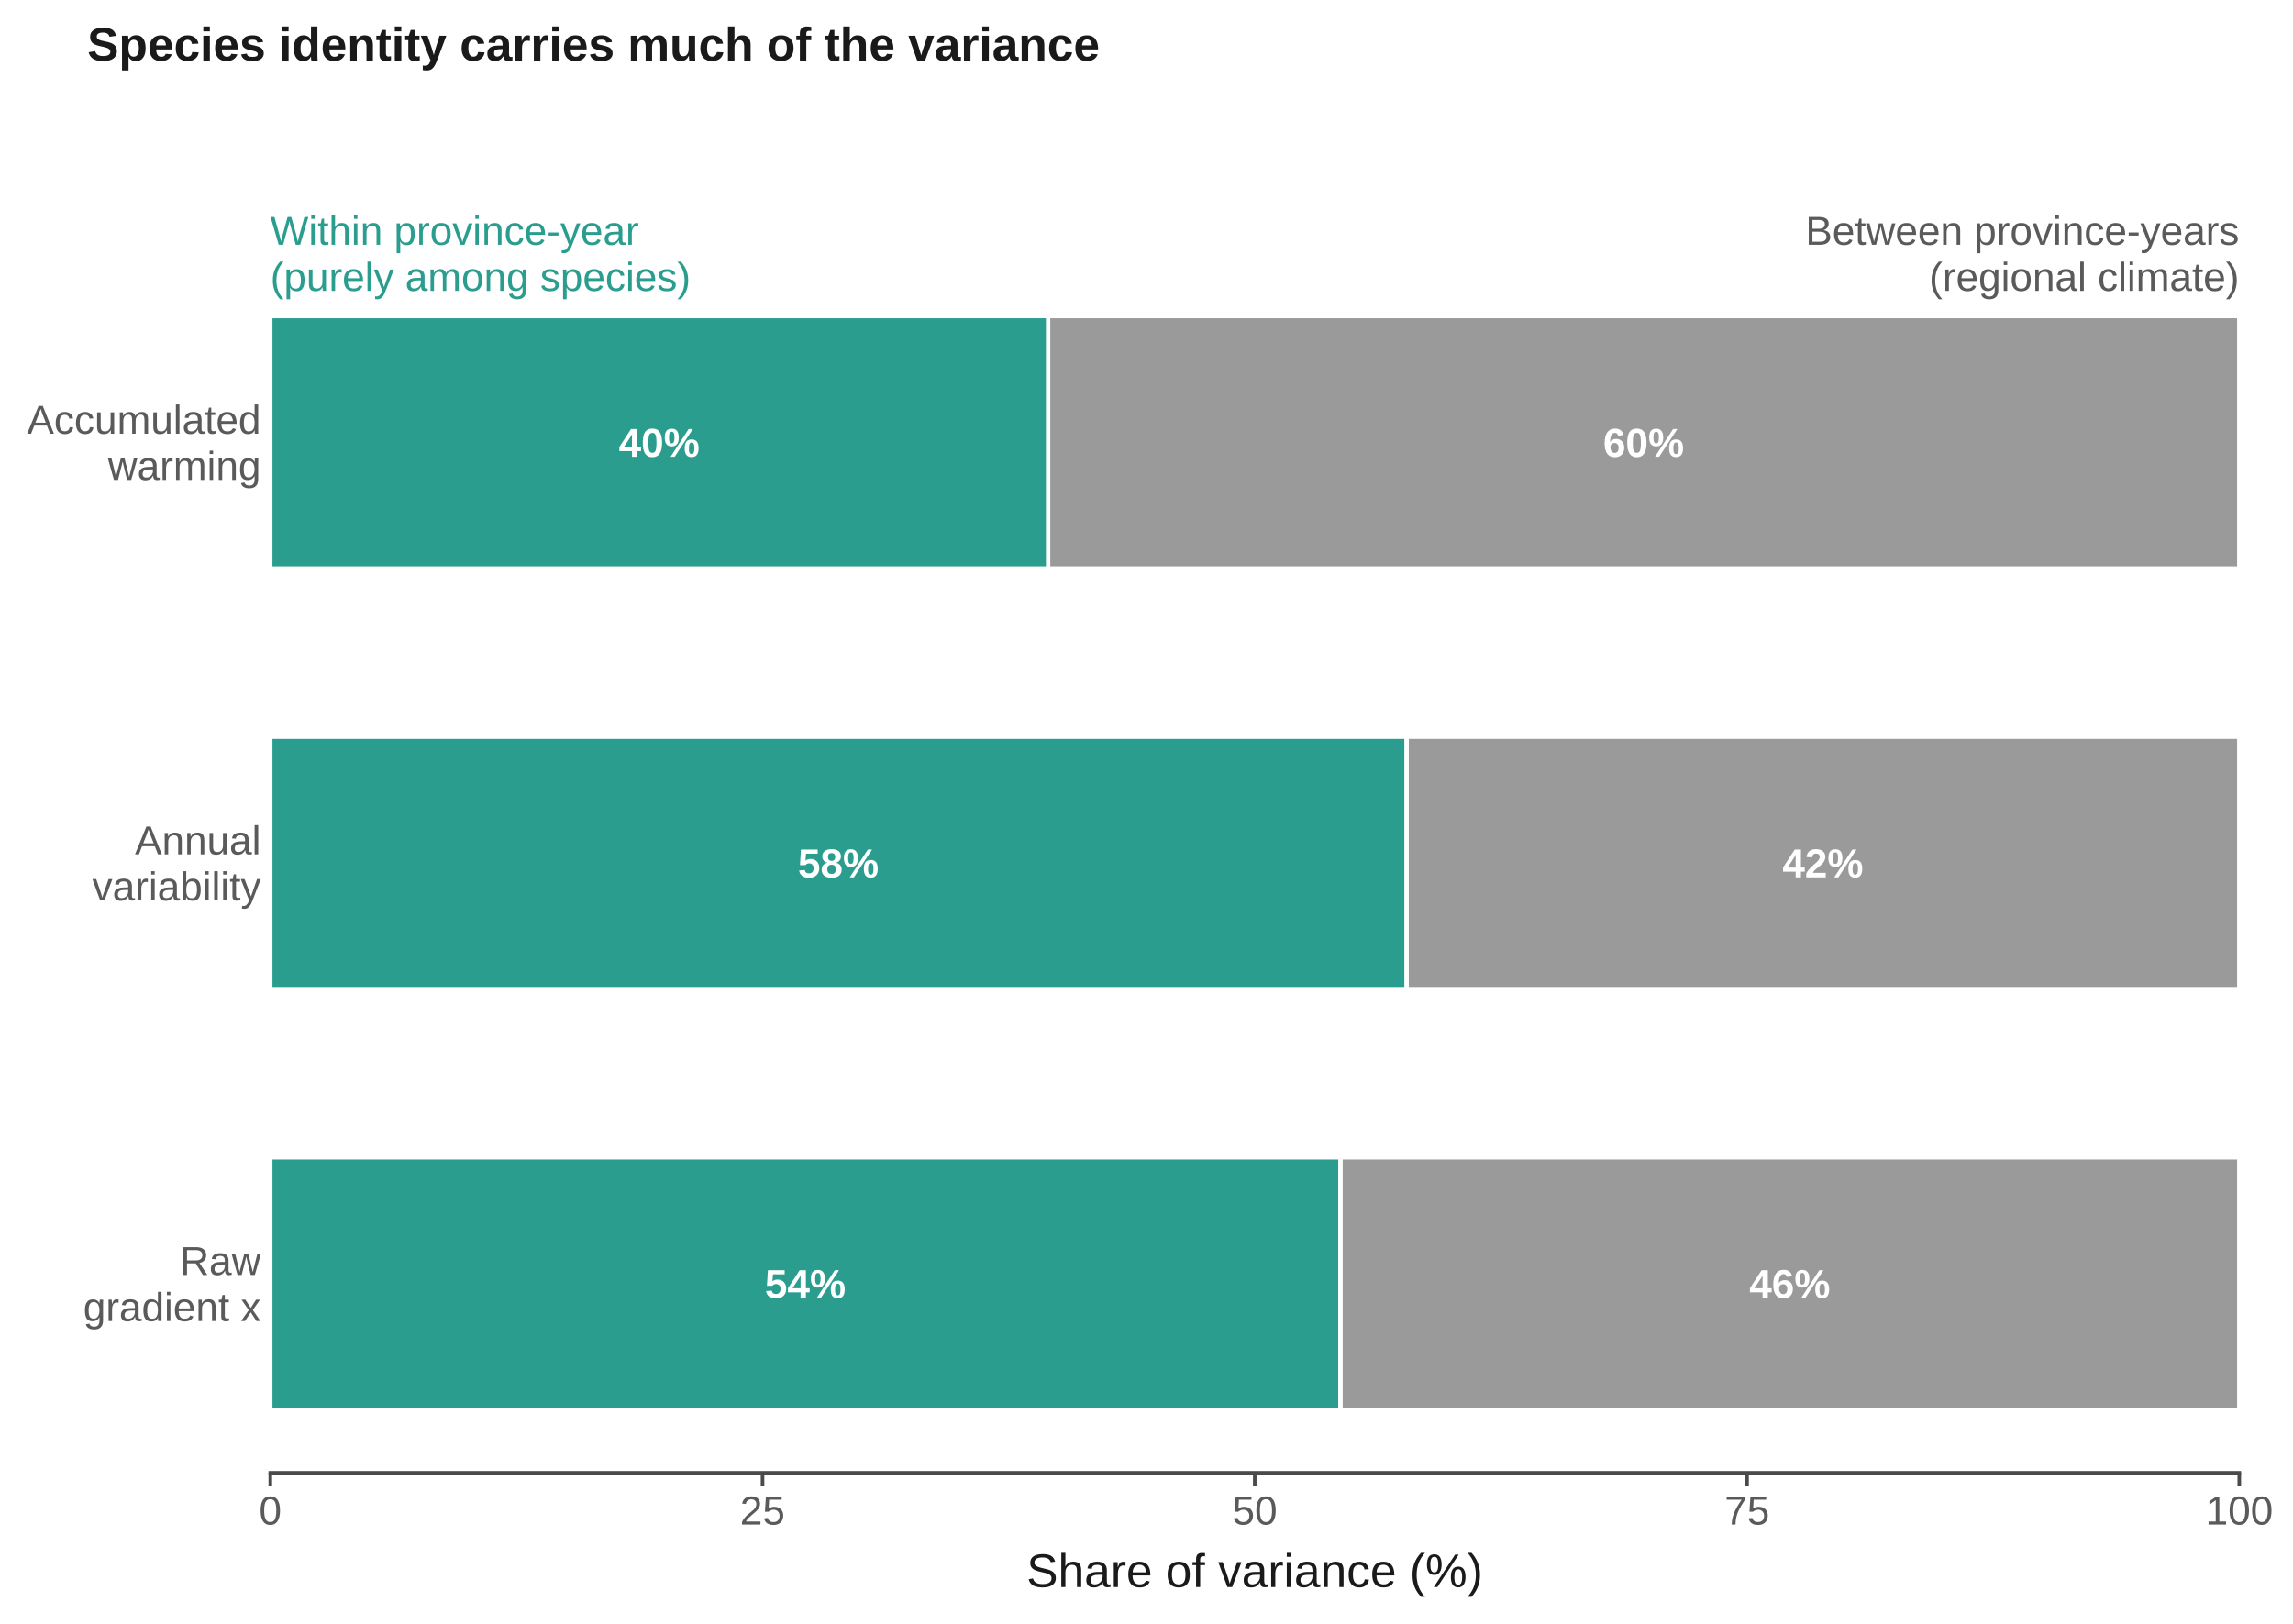
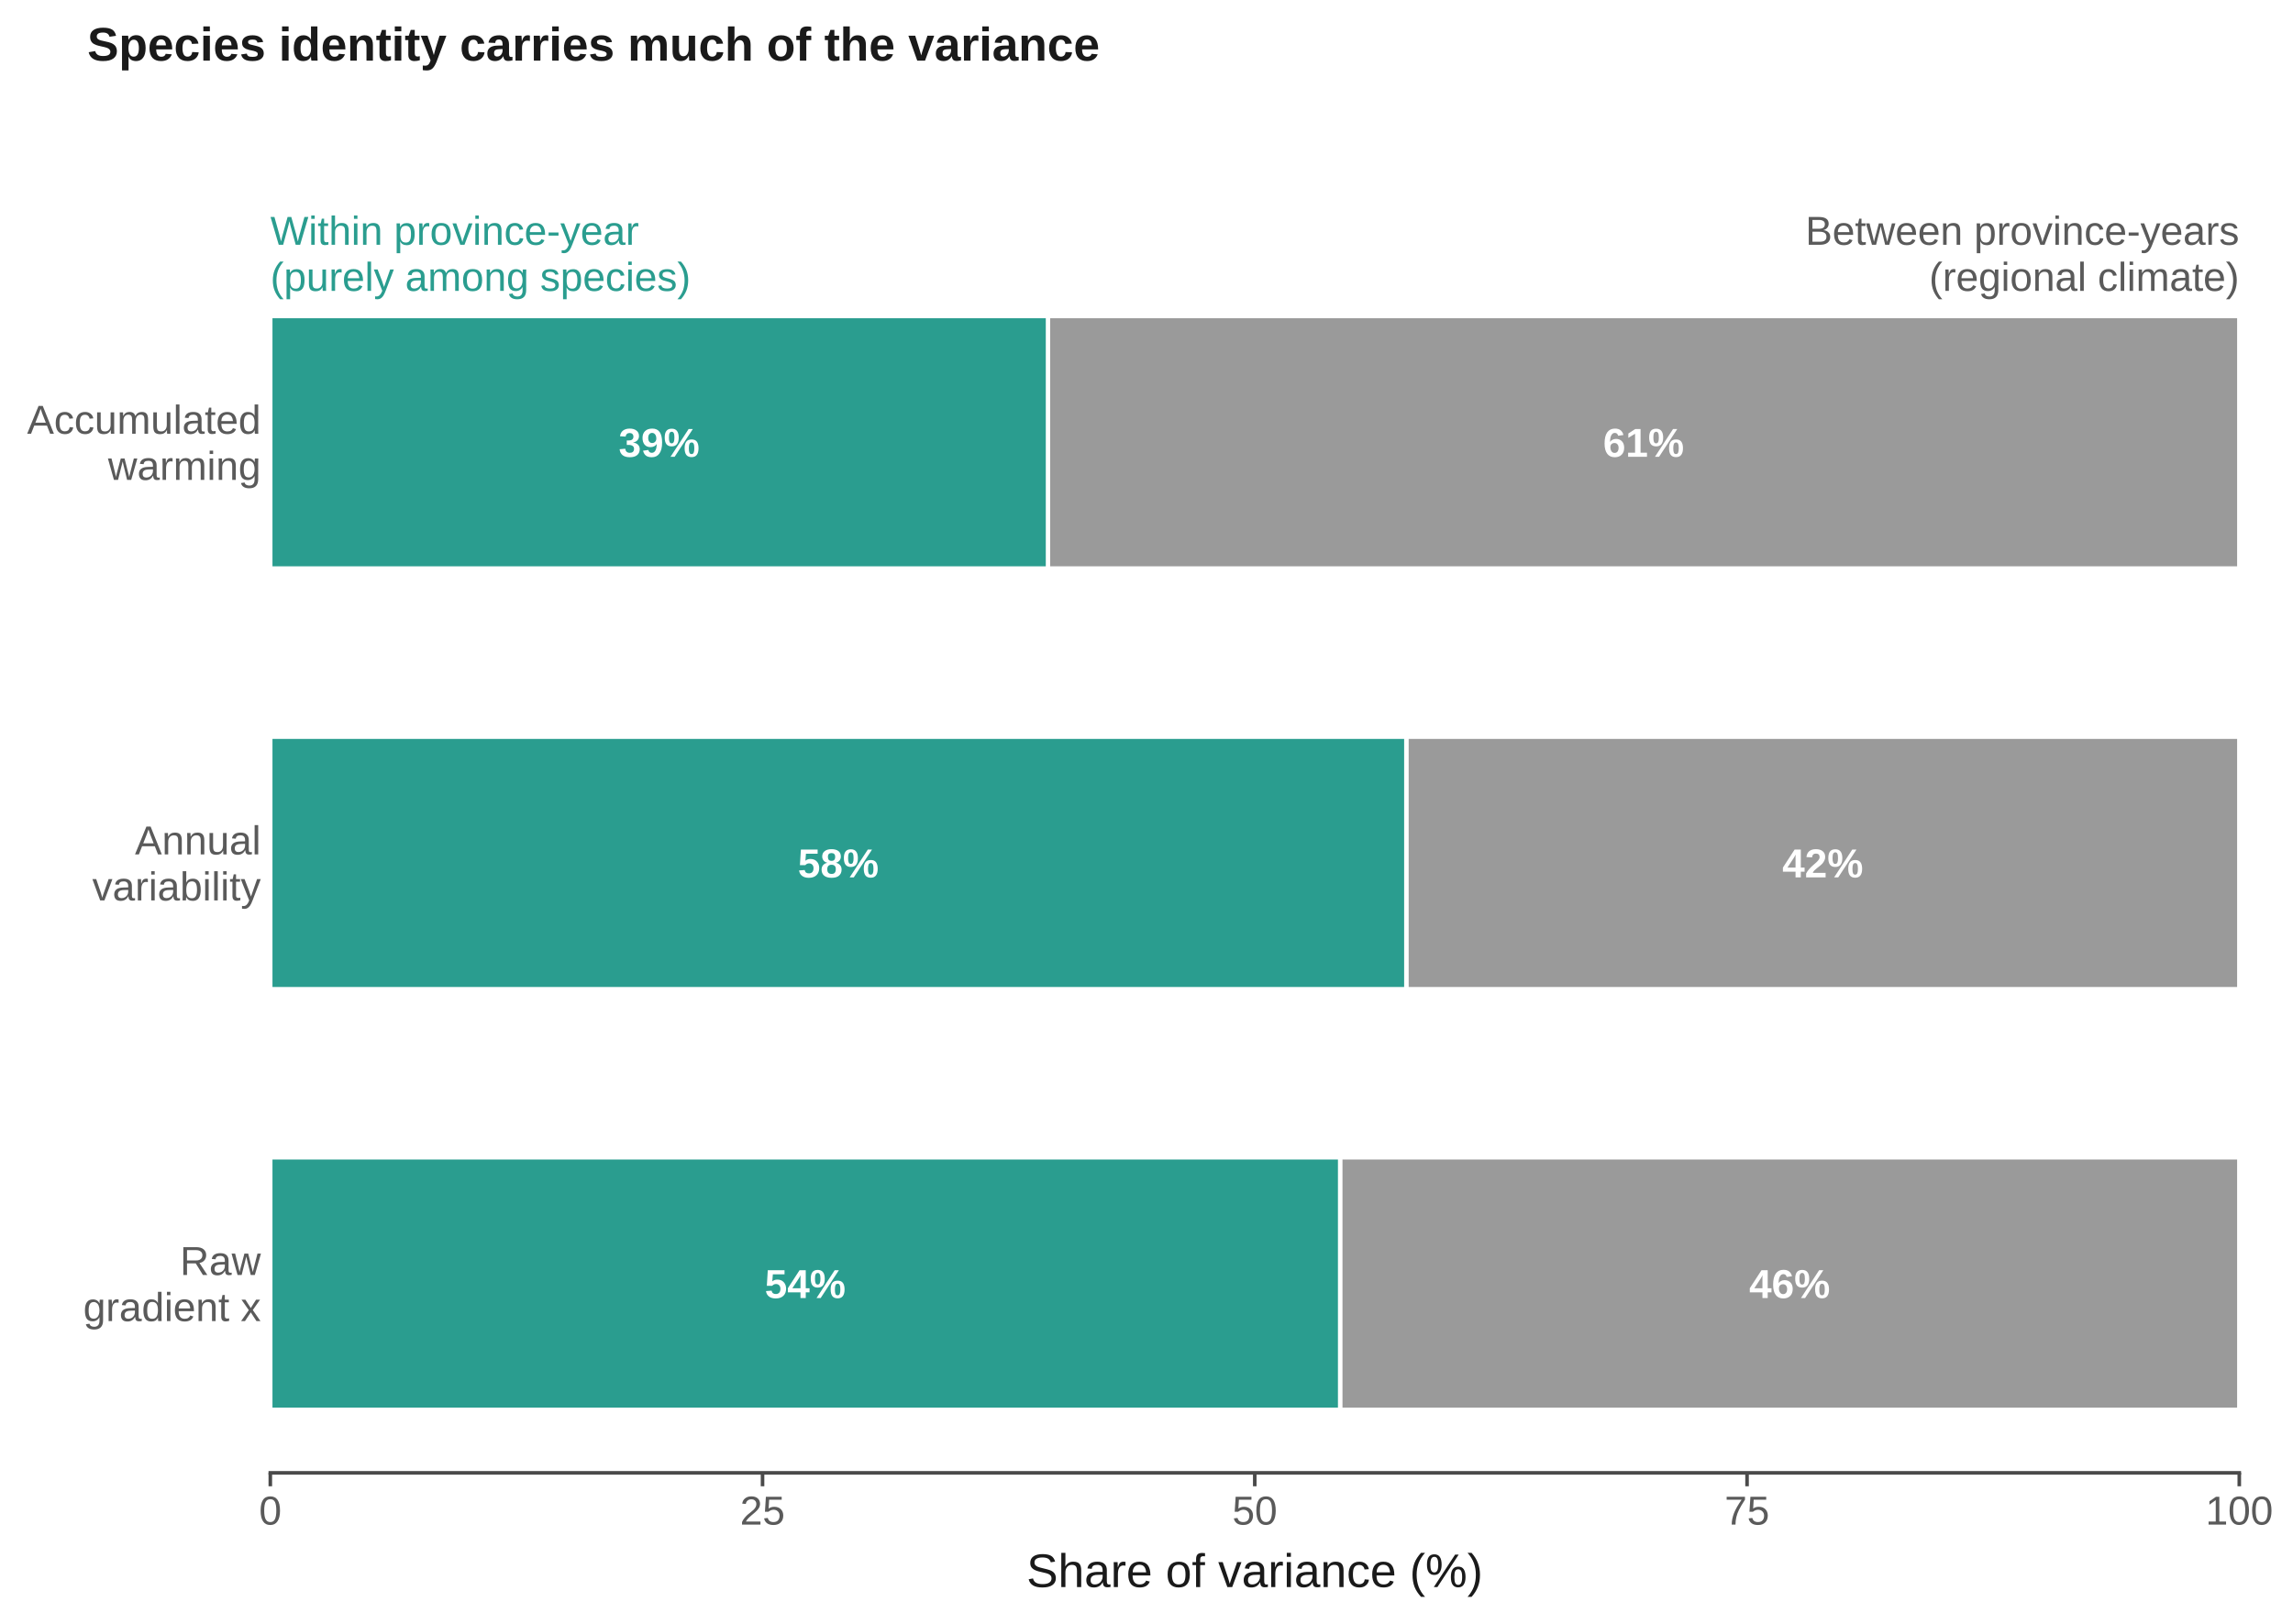
<svg xmlns="http://www.w3.org/2000/svg" width="340.16pt" height="240.94pt" viewBox="0 0 340.16 240.94">
  <g class="svglite">
    <defs>
      <style type="text/css">
    .svglite line, .svglite polyline, .svglite polygon, .svglite path, .svglite rect, .svglite circle {
      fill: none;
      stroke: #000000;
      stroke-linecap: round;
      stroke-linejoin: round;
      stroke-miterlimit: 10.00;
    }
    .svglite text {
      white-space: pre;
    }
    .svglite g.glyphgroup path {
      fill: inherit;
      stroke: none;
    }
  </style>
    </defs>
    <rect width="100%" height="100%" style="stroke: none; fill: #FFFFFF;" />
    <defs>
      <clipPath id="cpMC4wMHwzNDAuMTZ8MC4wMHwyNDAuOTQ=">
        <rect x="0.00" y="0.00" width="340.16" height="240.94" />
      </clipPath>
    </defs>
    <g clip-path="url(#cpMC4wMHwzNDAuMTZ8MC4wMHwyNDAuOTQ=)">
      <rect x="0.00" y="0.00" width="340.16" height="240.94" style="stroke-width: 0.68; stroke: #FFFFFF; fill: #FFFFFF;" />
      <rect x="40.10" y="14.45" width="292.09" height="204.09" style="stroke-width: 0.68; stroke: none; fill: #FFFFFF;" />
-       <rect x="198.84" y="171.73" width="133.35" height="37.45" style="stroke-width: 0.64; stroke: #FFFFFF; stroke-linecap: butt; stroke-linejoin: miter; fill: #9A9A9A;" />
-       <rect x="40.10" y="171.73" width="158.74" height="37.45" style="stroke-width: 0.64; stroke: #FFFFFF; stroke-linecap: butt; stroke-linejoin: miter; fill: #2A9D8F;" />
-       <rect x="155.48" y="46.90" width="176.71" height="37.45" style="stroke-width: 0.64; stroke: #FFFFFF; stroke-linecap: butt; stroke-linejoin: miter; fill: #9A9A9A;" />
-       <rect x="40.10" y="46.90" width="115.38" height="37.45" style="stroke-width: 0.64; stroke: #FFFFFF; stroke-linecap: butt; stroke-linejoin: miter; fill: #2A9D8F;" />
-       <rect x="208.65" y="109.32" width="123.54" height="37.45" style="stroke-width: 0.64; stroke: #FFFFFF; stroke-linecap: butt; stroke-linejoin: miter; fill: #9A9A9A;" />
-       <rect x="40.10" y="109.32" width="168.55" height="37.45" style="stroke-width: 0.64; stroke: #FFFFFF; stroke-linecap: butt; stroke-linejoin: miter; fill: #2A9D8F;" />
-       <text x="265.51" y="192.60" text-anchor="middle" style="font-size: 6.00px; font-weight: bold;fill: #FFFFFF; font-family: &quot;Arial&quot;;" textLength="12.02px" lengthAdjust="spacingAndGlyphs">46%</text>
-       <text x="119.47" y="192.60" text-anchor="middle" style="font-size: 6.00px; font-weight: bold;fill: #FFFFFF; font-family: &quot;Arial&quot;;" textLength="12.02px" lengthAdjust="spacingAndGlyphs">54%</text>
-       <text x="243.83" y="67.78" text-anchor="middle" style="font-size: 6.00px; font-weight: bold;fill: #FFFFFF; font-family: &quot;Arial&quot;;" textLength="12.02px" lengthAdjust="spacingAndGlyphs">60%</text>
-       <text x="97.79" y="67.78" text-anchor="middle" style="font-size: 6.00px; font-weight: bold;fill: #FFFFFF; font-family: &quot;Arial&quot;;" textLength="12.02px" lengthAdjust="spacingAndGlyphs">40%</text>
-       <text x="270.42" y="130.19" text-anchor="middle" style="font-size: 6.00px; font-weight: bold;fill: #FFFFFF; font-family: &quot;Arial&quot;;" textLength="12.02px" lengthAdjust="spacingAndGlyphs">42%</text>
-       <text x="124.37" y="130.19" text-anchor="middle" style="font-size: 6.00px; font-weight: bold;fill: #FFFFFF; font-family: &quot;Arial&quot;;" textLength="12.02px" lengthAdjust="spacingAndGlyphs">58%</text>
+       <rect x="198.80" y="171.73" width="133.39" height="37.45" style="stroke-width: 0.64; stroke: #FFFFFF; stroke-linecap: butt; stroke-linejoin: miter; fill: #9A9A9A;" />
+       <rect x="40.10" y="171.73" width="158.70" height="37.45" style="stroke-width: 0.64; stroke: #FFFFFF; stroke-linecap: butt; stroke-linejoin: miter; fill: #2A9D8F;" />
+       <rect x="155.46" y="46.90" width="176.73" height="37.45" style="stroke-width: 0.64; stroke: #FFFFFF; stroke-linecap: butt; stroke-linejoin: miter; fill: #9A9A9A;" />
+       <rect x="40.10" y="46.90" width="115.36" height="37.45" style="stroke-width: 0.64; stroke: #FFFFFF; stroke-linecap: butt; stroke-linejoin: miter; fill: #2A9D8F;" />
+       <rect x="208.62" y="109.32" width="123.57" height="37.45" style="stroke-width: 0.64; stroke: #FFFFFF; stroke-linecap: butt; stroke-linejoin: miter; fill: #9A9A9A;" />
+       <rect x="40.10" y="109.32" width="168.52" height="37.45" style="stroke-width: 0.64; stroke: #FFFFFF; stroke-linecap: butt; stroke-linejoin: miter; fill: #2A9D8F;" />
+       <text x="265.49" y="192.60" text-anchor="middle" style="font-size: 6.00px; font-weight: bold;fill: #FFFFFF; font-family: &quot;Arial&quot;;" textLength="12.02px" lengthAdjust="spacingAndGlyphs">46%</text>
+       <text x="119.45" y="192.60" text-anchor="middle" style="font-size: 6.00px; font-weight: bold;fill: #FFFFFF; font-family: &quot;Arial&quot;;" textLength="12.02px" lengthAdjust="spacingAndGlyphs">54%</text>
+       <text x="243.82" y="67.78" text-anchor="middle" style="font-size: 6.00px; font-weight: bold;fill: #FFFFFF; font-family: &quot;Arial&quot;;" textLength="12.02px" lengthAdjust="spacingAndGlyphs">61%</text>
+       <text x="97.78" y="67.78" text-anchor="middle" style="font-size: 6.00px; font-weight: bold;fill: #FFFFFF; font-family: &quot;Arial&quot;;" textLength="12.02px" lengthAdjust="spacingAndGlyphs">39%</text>
+       <text x="270.40" y="130.19" text-anchor="middle" style="font-size: 6.00px; font-weight: bold;fill: #FFFFFF; font-family: &quot;Arial&quot;;" textLength="12.02px" lengthAdjust="spacingAndGlyphs">42%</text>
+       <text x="124.36" y="130.19" text-anchor="middle" style="font-size: 6.00px; font-weight: bold;fill: #FFFFFF; font-family: &quot;Arial&quot;;" textLength="12.02px" lengthAdjust="spacingAndGlyphs">58%</text>
      <text x="40.10" y="36.32" style="font-size: 6.00px;fill: #2A9D8F; font-family: &quot;Arial&quot;;" textLength="54.73px" lengthAdjust="spacingAndGlyphs">Within province-year</text>
      <text x="40.10" y="43.16" style="font-size: 6.00px;fill: #2A9D8F; font-family: &quot;Arial&quot;;" textLength="62.44px" lengthAdjust="spacingAndGlyphs">(purely among species)</text>
      <text x="332.19" y="36.32" text-anchor="end" style="font-size: 6.00px;fill: #5A5A5A; font-family: &quot;Arial&quot;;" textLength="64.44px" lengthAdjust="spacingAndGlyphs">Between province-years</text>
      <text x="332.19" y="43.16" text-anchor="end" style="font-size: 6.00px;fill: #5A5A5A; font-family: &quot;Arial&quot;;" textLength="46.06px" lengthAdjust="spacingAndGlyphs">(regional climate)</text>
      <text x="38.70" y="189.18" text-anchor="end" style="font-size: 6.00px;fill: #5A5A5A; font-family: &quot;Arial&quot;;" textLength="12.00px" lengthAdjust="spacingAndGlyphs">Raw</text>
      <text x="38.70" y="196.02" text-anchor="end" style="font-size: 6.00px;fill: #5A5A5A; font-family: &quot;Arial&quot;;" textLength="26.39px" lengthAdjust="spacingAndGlyphs">gradient x</text>
      <text x="38.70" y="126.77" text-anchor="end" style="font-size: 6.00px;fill: #5A5A5A; font-family: &quot;Arial&quot;;" textLength="18.70px" lengthAdjust="spacingAndGlyphs">Annual</text>
      <text x="38.70" y="133.61" text-anchor="end" style="font-size: 6.00px;fill: #5A5A5A; font-family: &quot;Arial&quot;;" textLength="25.02px" lengthAdjust="spacingAndGlyphs">variability</text>
      <text x="38.70" y="64.36" text-anchor="end" style="font-size: 6.00px;fill: #5A5A5A; font-family: &quot;Arial&quot;;" textLength="34.72px" lengthAdjust="spacingAndGlyphs">Accumulated</text>
      <text x="38.70" y="71.20" text-anchor="end" style="font-size: 6.00px;fill: #5A5A5A; font-family: &quot;Arial&quot;;" textLength="22.69px" lengthAdjust="spacingAndGlyphs">warming</text>
      <polyline points="40.10,218.54 332.19,218.54 " style="stroke-width: 0.53; stroke: #4A4A4A; stroke-linecap: square;" />
      <polyline points="40.10,220.53 40.10,218.54 " style="stroke-width: 0.53; stroke: #4A4A4A; stroke-linecap: butt;" />
      <polyline points="113.12,220.53 113.12,218.54 " style="stroke-width: 0.53; stroke: #4A4A4A; stroke-linecap: butt;" />
      <polyline points="186.14,220.53 186.14,218.54 " style="stroke-width: 0.53; stroke: #4A4A4A; stroke-linecap: butt;" />
      <polyline points="259.17,220.53 259.17,218.54 " style="stroke-width: 0.53; stroke: #4A4A4A; stroke-linecap: butt;" />
      <polyline points="332.19,220.53 332.19,218.54 " style="stroke-width: 0.53; stroke: #4A4A4A; stroke-linecap: butt;" />
      <text x="40.10" y="226.22" text-anchor="middle" style="font-size: 6.00px;fill: #5A5A5A; font-family: &quot;Arial&quot;;" textLength="3.34px" lengthAdjust="spacingAndGlyphs">0</text>
      <text x="113.12" y="226.22" text-anchor="middle" style="font-size: 6.00px;fill: #5A5A5A; font-family: &quot;Arial&quot;;" textLength="6.69px" lengthAdjust="spacingAndGlyphs">25</text>
      <text x="186.14" y="226.22" text-anchor="middle" style="font-size: 6.00px;fill: #5A5A5A; font-family: &quot;Arial&quot;;" textLength="6.69px" lengthAdjust="spacingAndGlyphs">50</text>
      <text x="259.17" y="226.22" text-anchor="middle" style="font-size: 6.00px;fill: #5A5A5A; font-family: &quot;Arial&quot;;" textLength="6.69px" lengthAdjust="spacingAndGlyphs">75</text>
      <text x="332.19" y="226.22" text-anchor="middle" style="font-size: 6.00px;fill: #5A5A5A; font-family: &quot;Arial&quot;;" textLength="10.03px" lengthAdjust="spacingAndGlyphs">100</text>
      <text x="186.14" y="235.49" text-anchor="middle" style="font-size: 7.00px;fill: #1A1A1A; font-family: &quot;Arial&quot;;" textLength="67.64px" lengthAdjust="spacingAndGlyphs">Share of variance (%)</text>
      <text x="12.95" y="9.00" style="font-size: 7.00px; font-weight: bold;fill: #1A1A1A; font-family: &quot;Arial&quot;;" textLength="150.06px" lengthAdjust="spacingAndGlyphs">Species identity carries much of the variance</text>
    </g>
  </g>
</svg>
